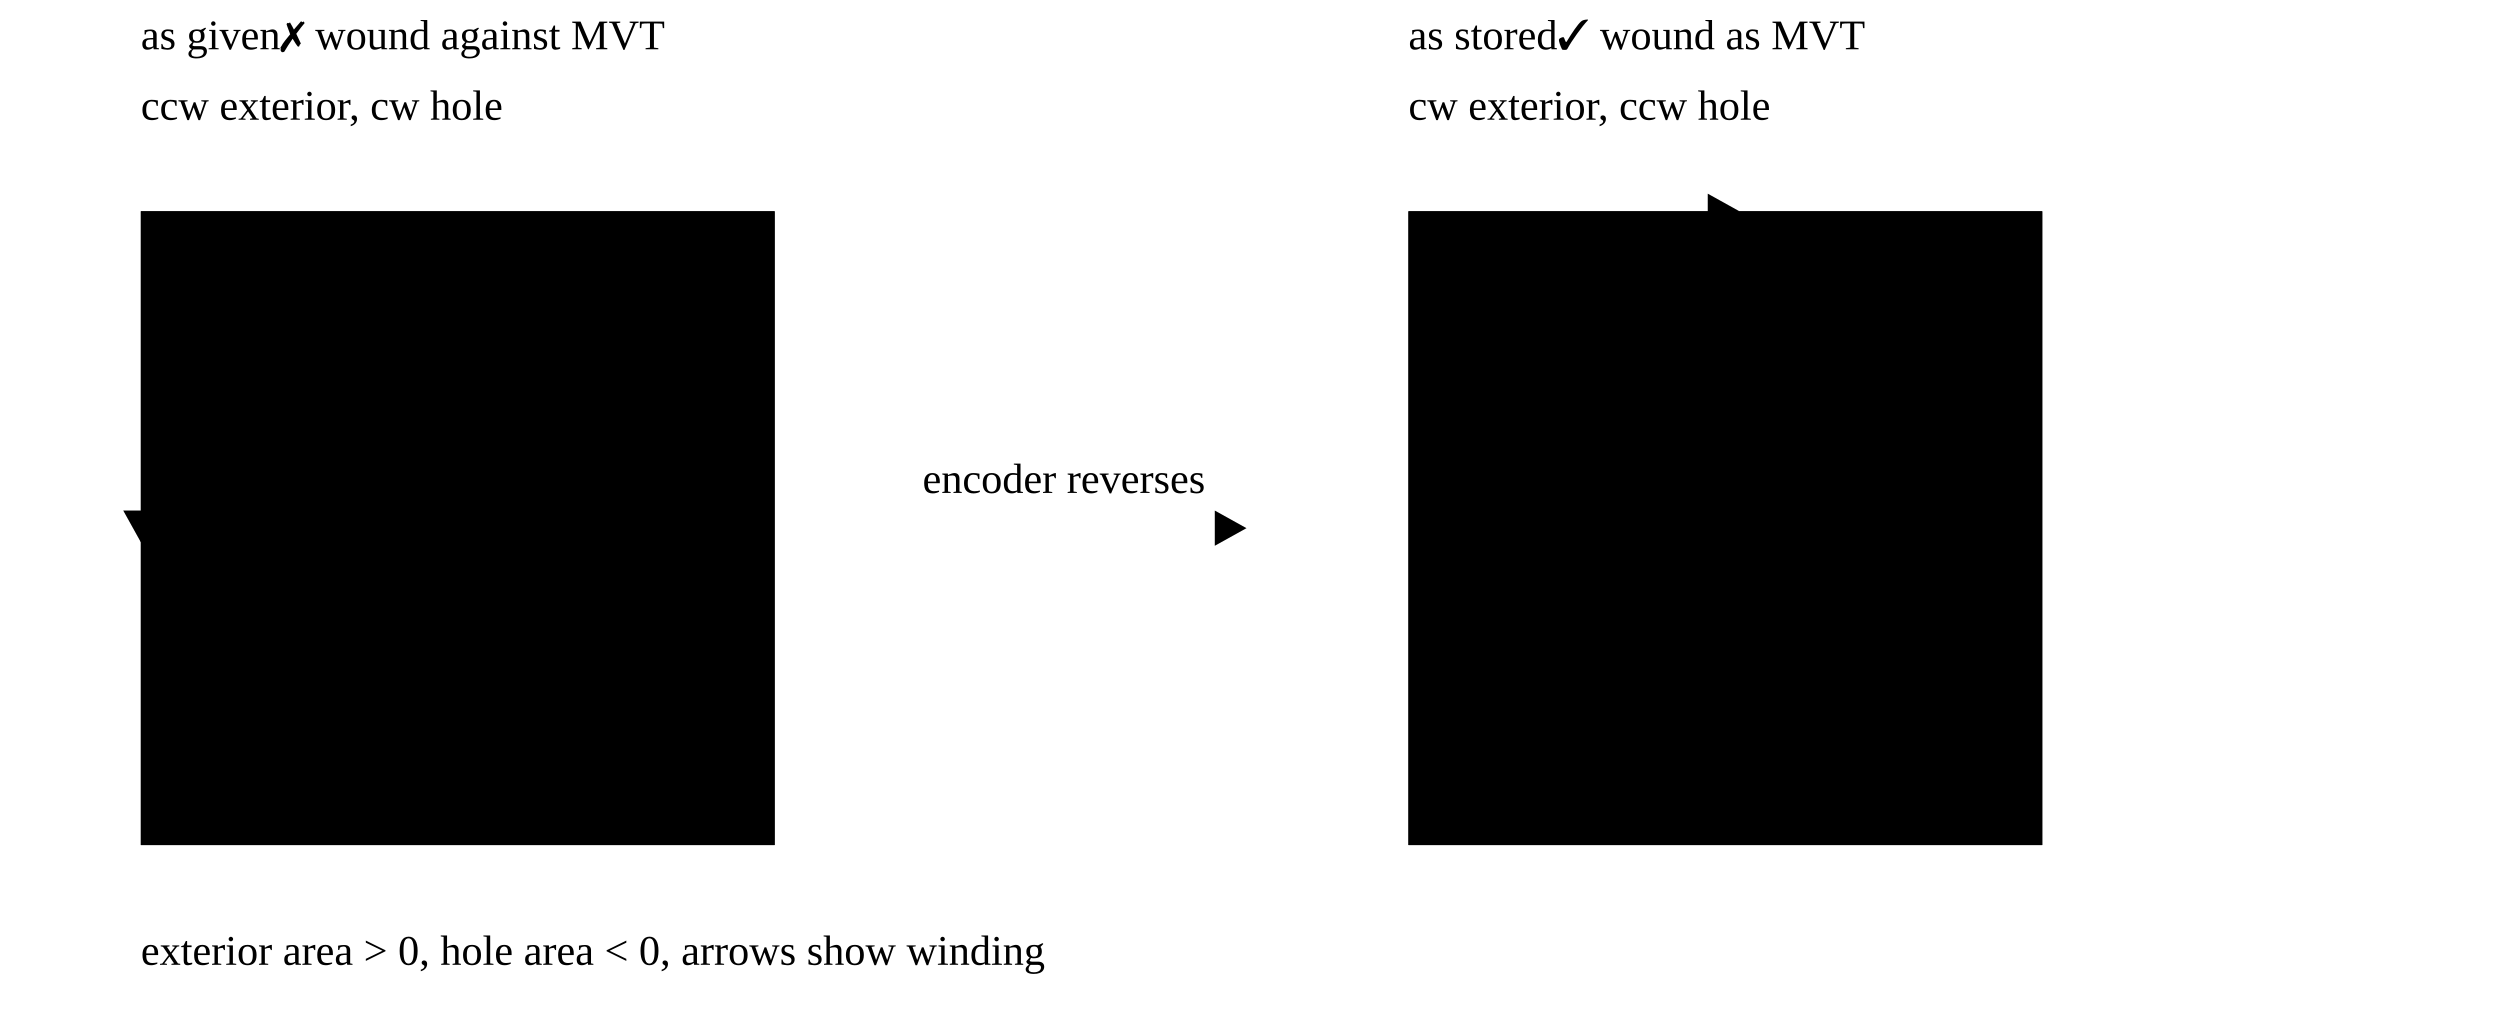
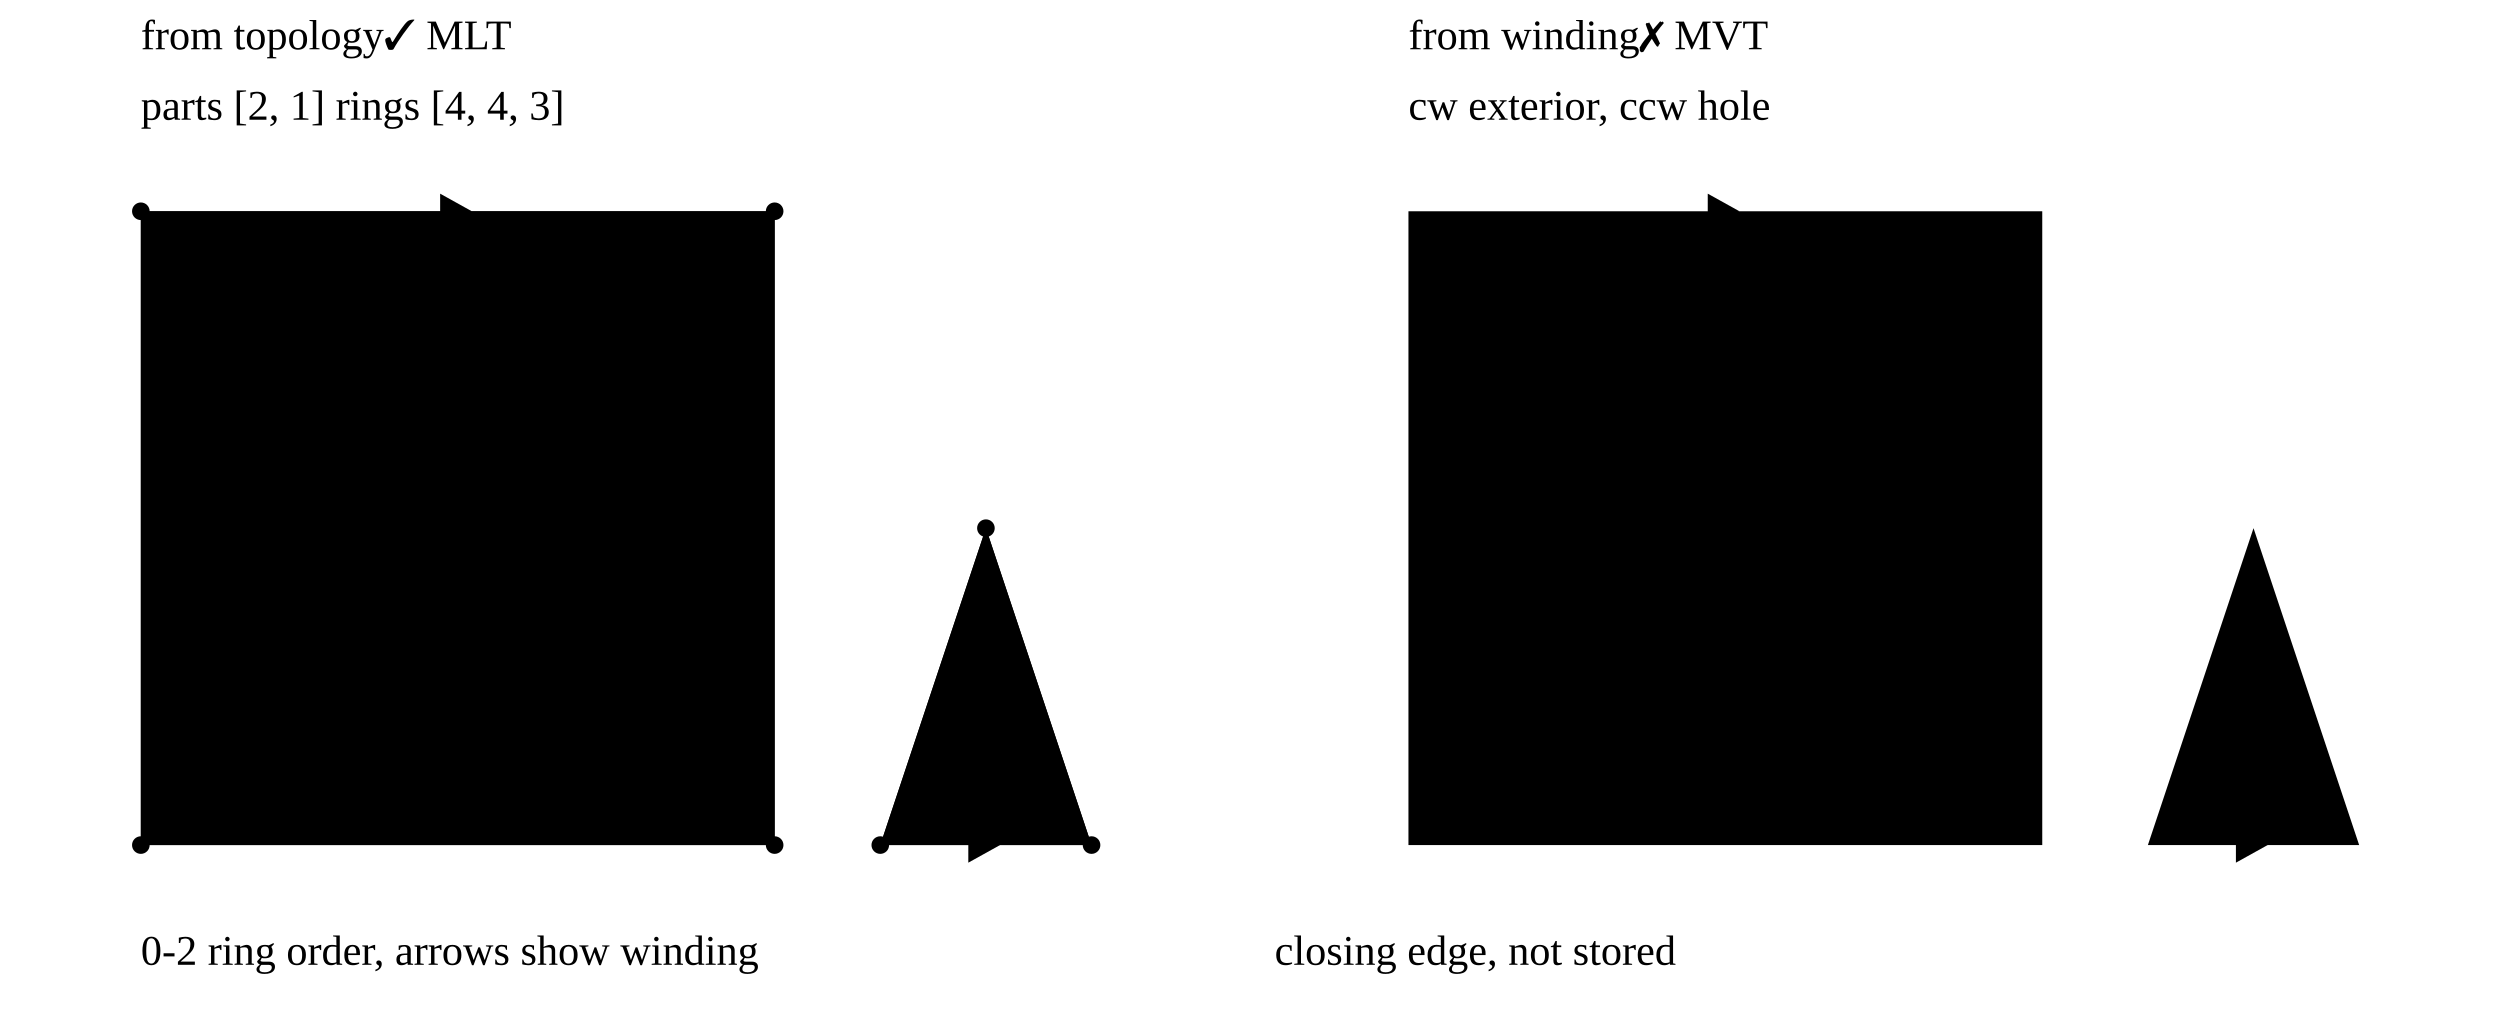
- <svg xmlns="http://www.w3.org/2000/svg" class="mlt-diagram" viewBox="0 0 710 290" role="img" aria-label="A polygon with a hole as given to the encoder, with the exterior counter-clockwise and the hole clockwise, and as stored, with the exterior clockwise and the hole counter-clockwise, which is the winding MVT uses">
-   <text class="bold" x="40" y="14">as given<tspan class="muted"> ✗ wound against MVT</tspan>
+ <svg xmlns="http://www.w3.org/2000/svg" class="mlt-diagram" viewBox="0 0 710 290" role="img" aria-label="The same three rings read from the topology streams, as MLT decoders do, with each ring stored without its closing vertex, and from their winding, as MVT decoders do: the clockwise hole becomes a second exterior and the counter-clockwise triangle becomes a hole">
+   <text class="bold" x="40" y="14">from topology<tspan class="muted"> ✓ MLT</tspan>
  </text>
-   <text class="muted small" x="40" y="34">ccw exterior, cw hole</text>
-   <path class="f0 area" fill-rule="evenodd" d="M40,60V240H220V60ZM90,110H170V190H90Z" />
-   <path class="f0 edge wind" d="M40,60V240H220V60Z" />
-   <path class="f1 edge wind" d="M90,110H170V190H90Z" />
-   <path class="head t0" d="M35,145L40,154L45,145Z" />
-   <path class="head t1" d="M125,105L134,110L125,115Z" />
-   <text class="bold" x="400" y="14">as stored<tspan class="muted"> ✓ wound as MVT</tspan>
+   <text class="muted small" x="40" y="34">parts [2, 1] rings [4, 4, 3]</text>
+   <path class="f0 area" fill-rule="evenodd" d="M40,60H220V240H40ZM90,110H170V190H90Z" />
+   <path class="f1 area" d="M250,240L310,240L280,150Z" />
+   <path class="f0 edge wind" d="M40,60H220V240H40M90,110H170V190H90" />
+   <path class="f1 edge wind" d="M250,240L310,240L280,150" />
+   <path class="implicit" d="M40,240V60M90,190V110M280,150L250,240" />
+   <path class="head t0" d="M125,55L134,60L125,65Z" />
+   <path class="head t0" d="M125,105L134,110L125,115Z" />
+   <path class="head t1" d="M275,235L284,240L275,245Z" />
+   <circle class="dot" cx="40" cy="60" r="2.5" />
+   <circle class="dot" cx="220" cy="60" r="2.5" />
+   <circle class="dot" cx="220" cy="240" r="2.5" />
+   <circle class="dot" cx="40" cy="240" r="2.5" />
+   <circle class="dot" cx="90" cy="110" r="2.5" />
+   <circle class="dot" cx="170" cy="110" r="2.5" />
+   <circle class="dot" cx="170" cy="190" r="2.5" />
+   <circle class="dot" cx="90" cy="190" r="2.5" />
+   <circle class="dot" cx="250" cy="240" r="2.5" />
+   <circle class="dot" cx="310" cy="240" r="2.5" />
+   <circle class="dot" cx="280" cy="150" r="2.5" />
+   <text class="vert halo" x="56" y="76">0</text>
+   <text class="vert halo" x="130" y="150">1</text>
+   <text class="vert halo" x="280" y="218">2</text>
+   <text class="bold" x="400" y="14">from winding<tspan class="muted"> ✗ MVT</tspan>
  </text>
  <text class="muted small" x="400" y="34">cw exterior, ccw hole</text>
-   <path class="f0 area" fill-rule="evenodd" d="M400,60H580V240H400ZM450,110V190H530V110Z" />
-   <path class="f0 edge wind" d="M400,60H580V240H400Z" />
-   <path class="f1 edge wind" d="M450,110V190H530V110Z" />
+   <path class="f0 wind" d="M400,60H580V240H400Z" />
+   <path class="f1 wind" d="M450,110H530V190H450Z" />
+   <path class="lost wind" d="M610,240L670,240L640,150Z" />
  <path class="head t0" d="M485,55L494,60L485,65Z" />
-   <path class="head t1" d="M445,145L450,154L455,145Z" />
-   <path class="implicit" d="M255,150H345" />
-   <path class="head" d="M345,145L354,150L345,155Z" />
-   <text class="muted small" x="262" y="140">encoder reverses</text>
-   <text class="muted" x="40" y="274">exterior area &gt; 0, hole area &lt; 0, arrows show winding</text>
+   <path class="head t1" d="M485,105L494,110L485,115Z" />
+   <path class="head" d="M635,235L644,240L635,245Z" />
+   <text class="vert halo" x="416" y="76">0</text>
+   <text class="vert halo" x="490" y="150">1</text>
+   <text class="vert halo" x="640" y="218">2</text>
+   <text class="muted" x="40" y="274">
+     <tspan class="fg">0-2</tspan> ring order, arrows show winding</text>
+   <path class="implicit" d="M330,274H354" />
+   <text class="muted" x="362" y="274">closing edge, not stored</text>
</svg>
